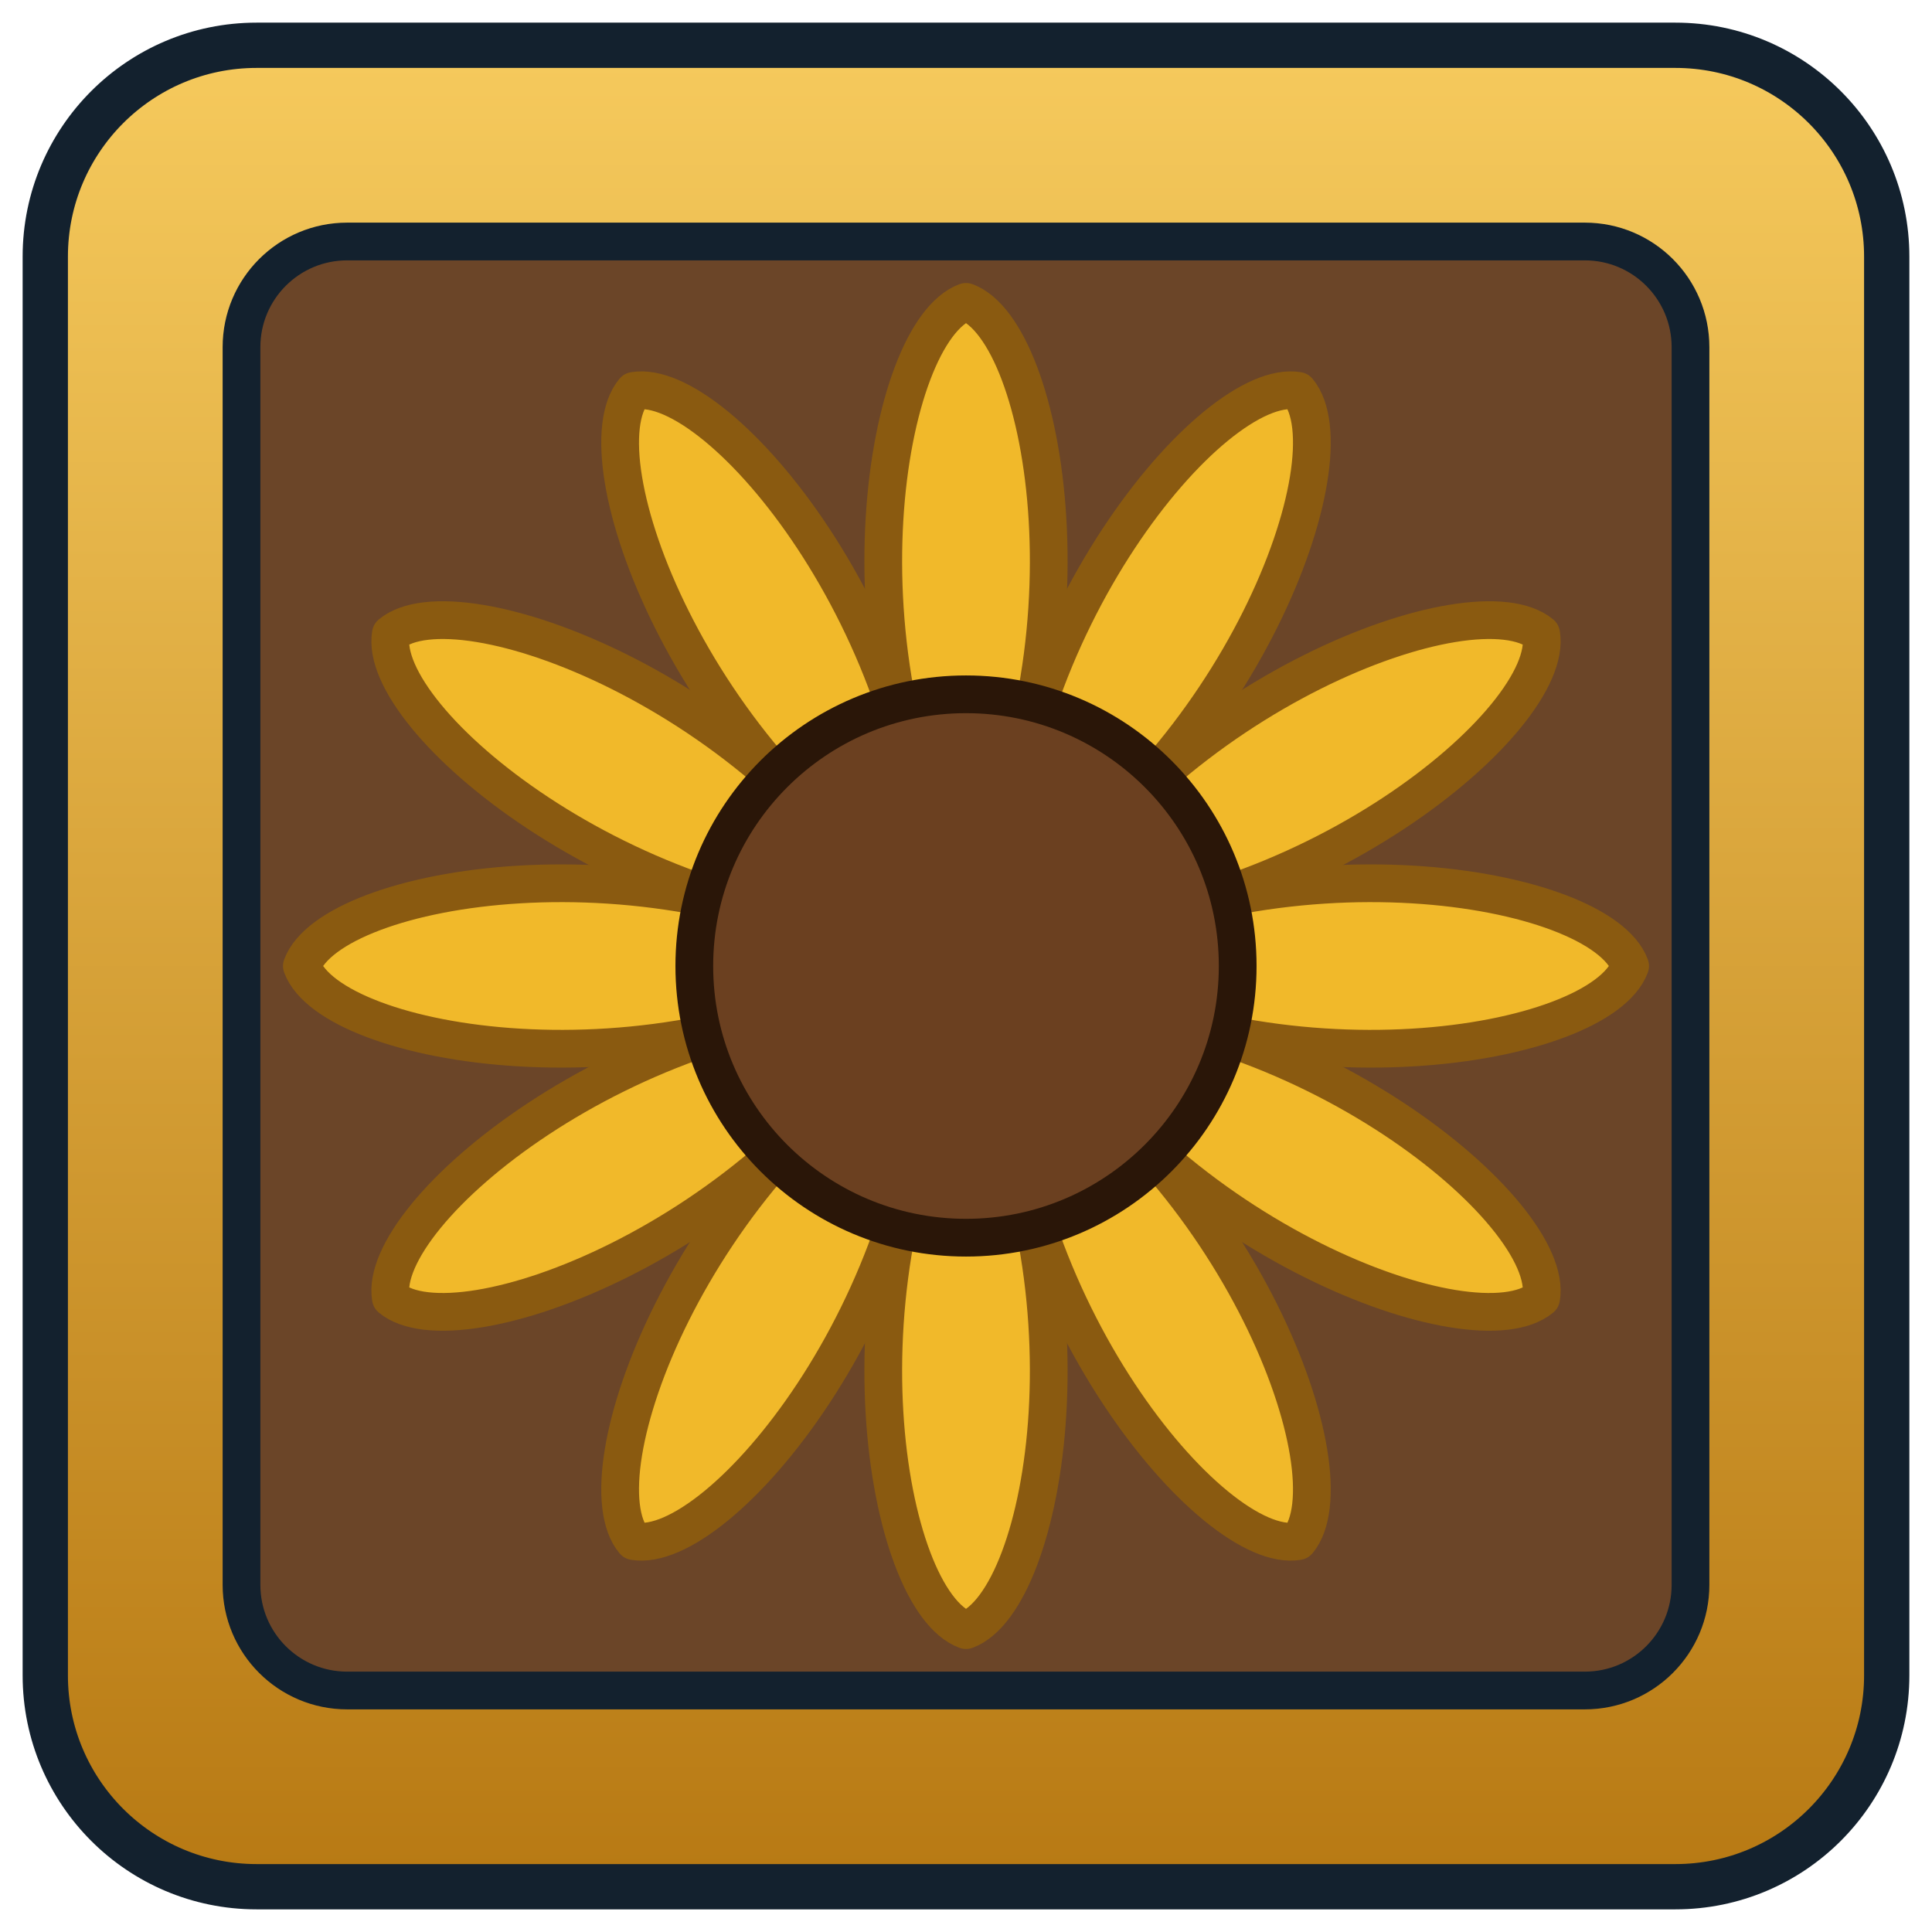
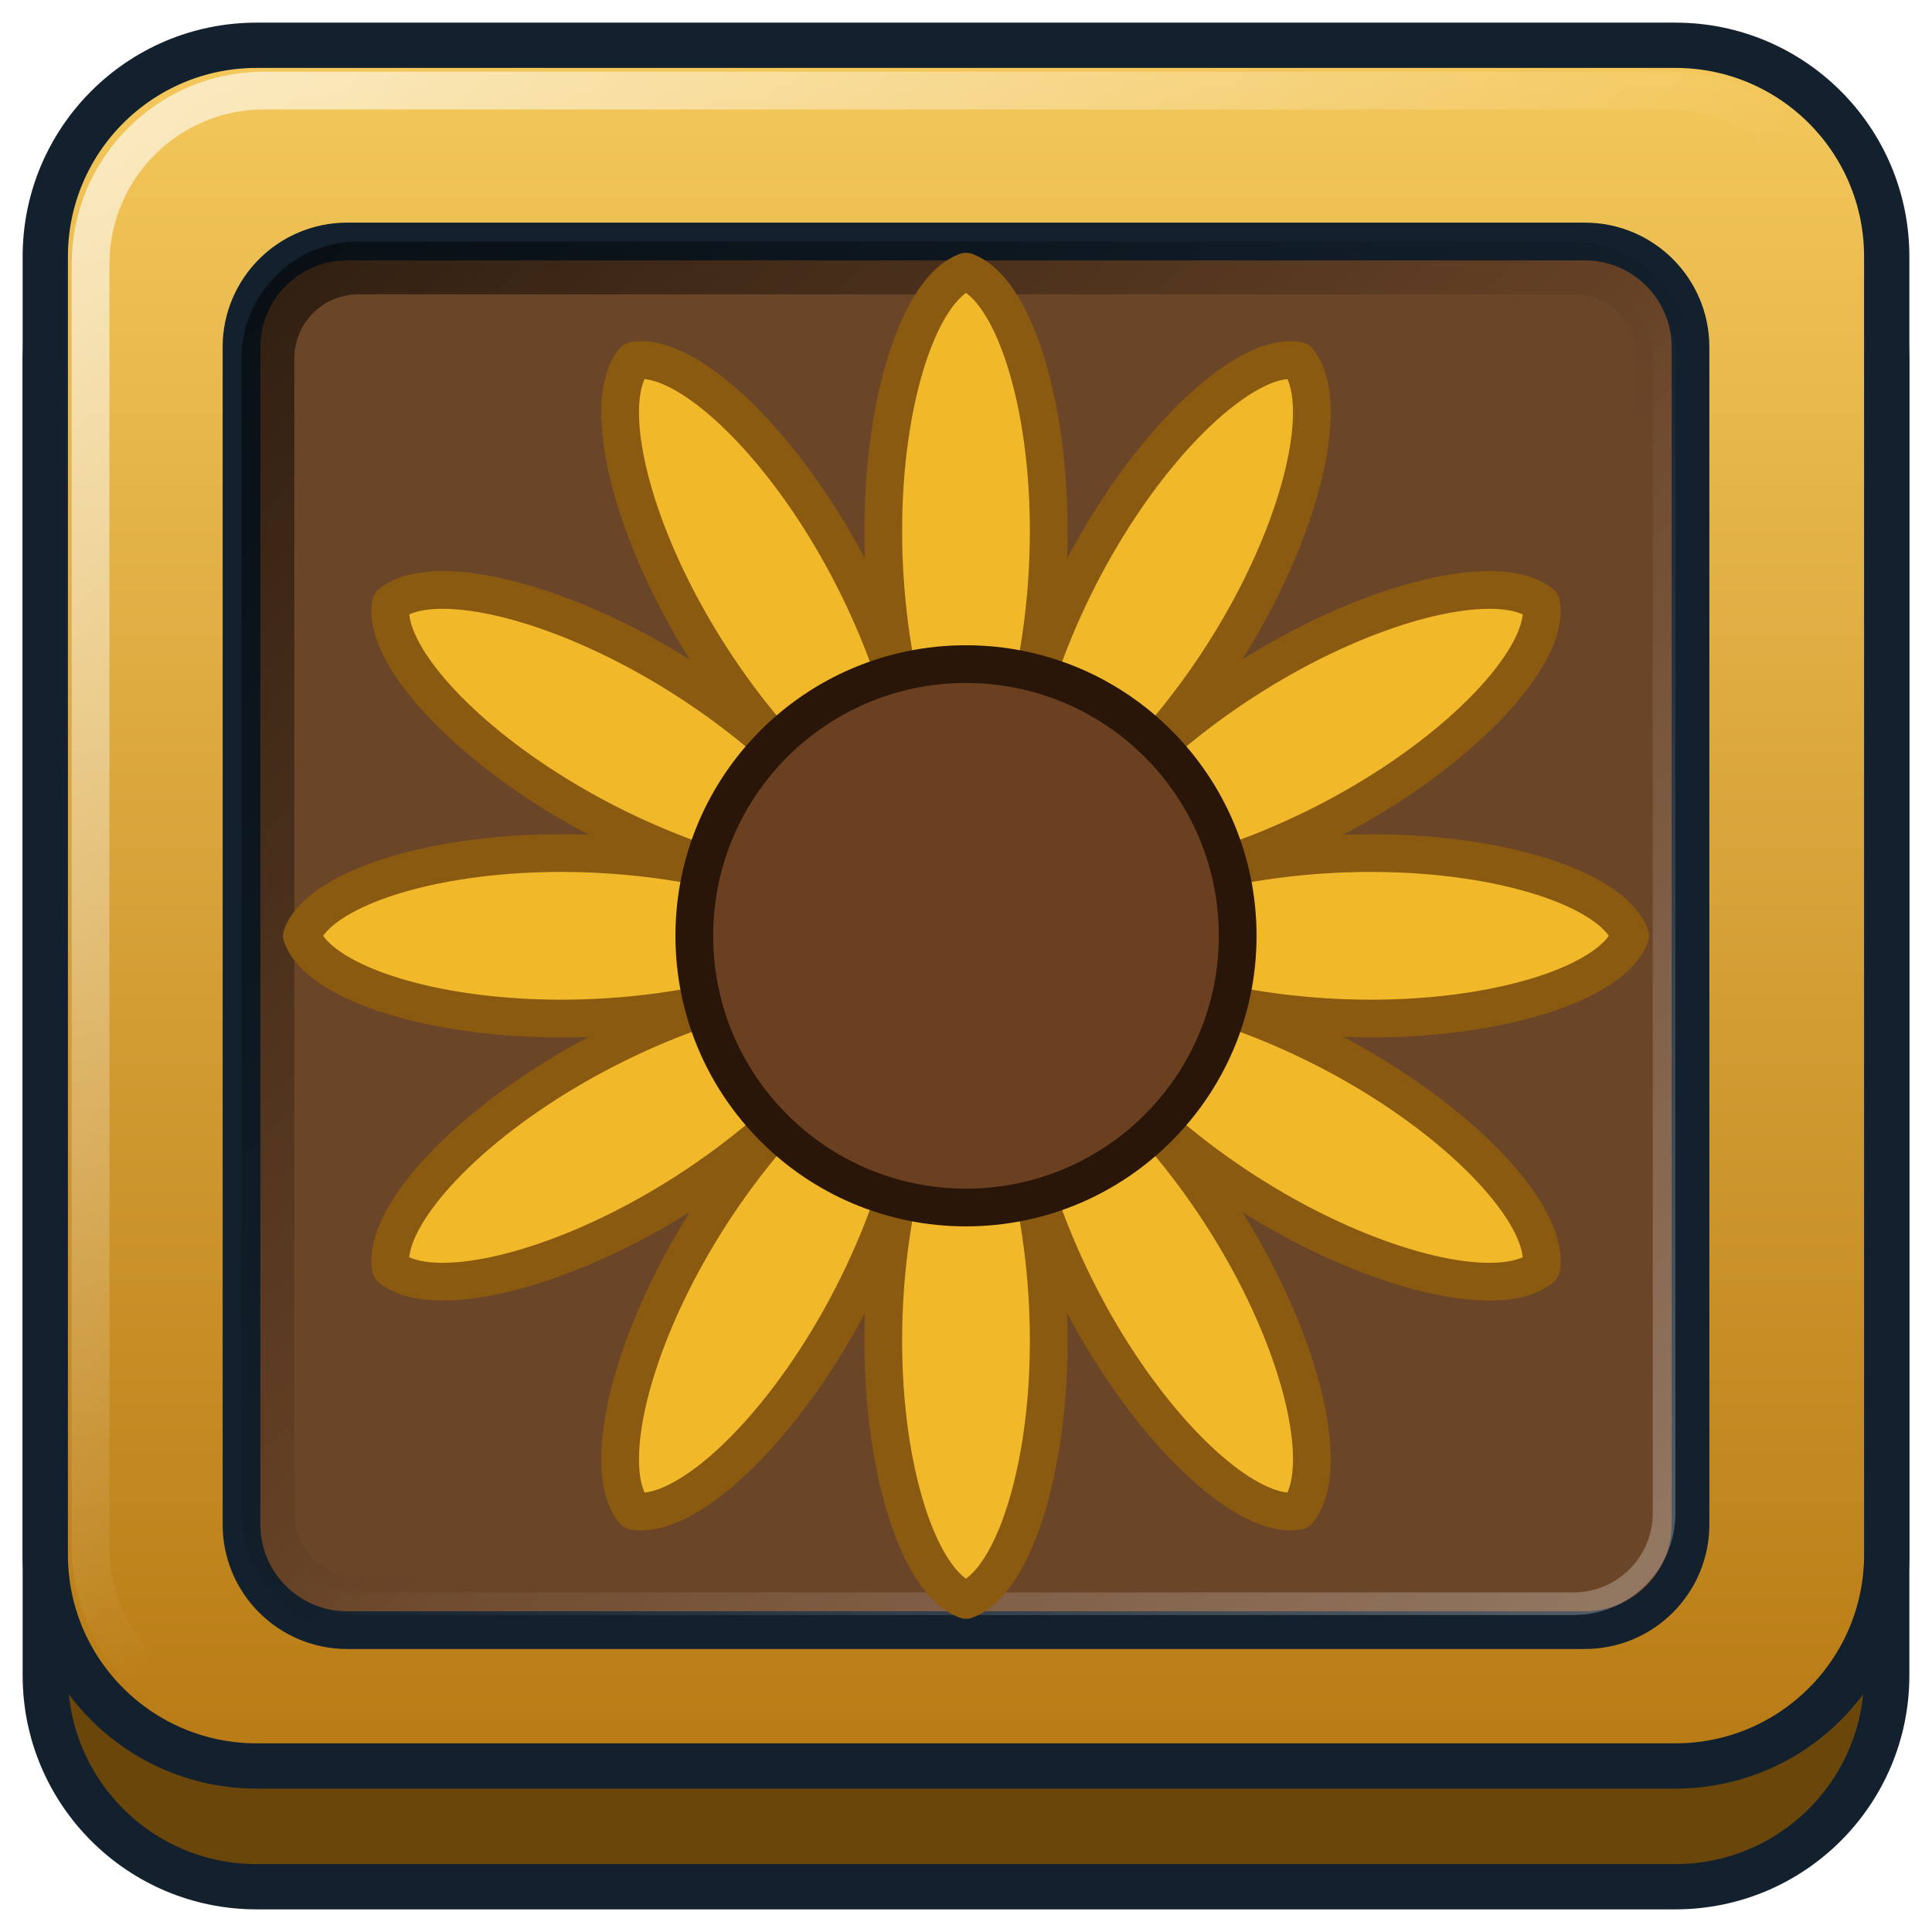
<svg xmlns="http://www.w3.org/2000/svg" viewBox="0 0 256 256" width="256" height="256">
  <defs>
    <linearGradient id="b" x1="0" y1="0" x2="0" y2="1">
      <stop offset="0" stop-color="#f5c95c" />
      <stop offset="1" stop-color="#b87a14" />
    </linearGradient>
+     <linearGradient id="h" x1="0" y1="0" x2="1" y2="1">
+       <stop offset="0" stop-color="#ffffff" stop-opacity="0.65" />
+       <stop offset="0.5" stop-color="#ffffff" stop-opacity="0" />
+     </linearGradient>
+     <linearGradient id="s" x1="0" y1="0" x2="1" y2="1">
+       <stop offset="0" stop-color="#000000" stop-opacity="0.55" />
+       <stop offset="0.55" stop-color="#000000" stop-opacity="0" />
+     </linearGradient>
+     <linearGradient id="r" x1="0" y1="0" x2="1" y2="1">
+       <stop offset="0.5" stop-color="#ffffff" stop-opacity="0" />
+       <stop offset="1" stop-color="#ffffff" stop-opacity="0.28" />
+     </linearGradient>
    <clipPath id="c">
-       <rect x="32" y="32" width="192" height="192" rx="14" />
+       <rect x="32" y="32" width="192" height="184" rx="14" />
    </clipPath>
  </defs>
-   <rect x="6" y="6" width="244" height="244" rx="28" fill="url(#b)" stroke="#13212e" stroke-width="6" />
-   <rect x="32" y="32" width="192" height="192" rx="14" fill="#6b4528" stroke="#13212e" stroke-width="5" />
-   <g clip-path="url(#c)" stroke-linejoin="round" stroke-linecap="round">
-     <path d="M128 118 C110 86.8 117.2 44 128 40 C138.8 44 146 86.8 128 118 Z" transform="rotate(0 128 128)" fill="#f1b92a" stroke="#8a5a10" stroke-width="5" />
-     <path d="M128 118 C110 86.8 117.2 44 128 40 C138.8 44 146 86.8 128 118 Z" transform="rotate(30 128 128)" fill="#f1b92a" stroke="#8a5a10" stroke-width="5" />
-     <path d="M128 118 C110 86.8 117.2 44 128 40 C138.8 44 146 86.8 128 118 Z" transform="rotate(60 128 128)" fill="#f1b92a" stroke="#8a5a10" stroke-width="5" />
-     <path d="M128 118 C110 86.8 117.2 44 128 40 C138.8 44 146 86.8 128 118 Z" transform="rotate(90 128 128)" fill="#f1b92a" stroke="#8a5a10" stroke-width="5" />
-     <path d="M128 118 C110 86.8 117.2 44 128 40 C138.8 44 146 86.8 128 118 Z" transform="rotate(120 128 128)" fill="#f1b92a" stroke="#8a5a10" stroke-width="5" />
-     <path d="M128 118 C110 86.8 117.2 44 128 40 C138.8 44 146 86.8 128 118 Z" transform="rotate(150 128 128)" fill="#f1b92a" stroke="#8a5a10" stroke-width="5" />
-     <path d="M128 118 C110 86.8 117.2 44 128 40 C138.8 44 146 86.8 128 118 Z" transform="rotate(180 128 128)" fill="#f1b92a" stroke="#8a5a10" stroke-width="5" />
-     <path d="M128 118 C110 86.8 117.2 44 128 40 C138.8 44 146 86.8 128 118 Z" transform="rotate(210 128 128)" fill="#f1b92a" stroke="#8a5a10" stroke-width="5" />
-     <path d="M128 118 C110 86.8 117.2 44 128 40 C138.8 44 146 86.8 128 118 Z" transform="rotate(240 128 128)" fill="#f1b92a" stroke="#8a5a10" stroke-width="5" />
-     <path d="M128 118 C110 86.8 117.2 44 128 40 C138.8 44 146 86.8 128 118 Z" transform="rotate(270 128 128)" fill="#f1b92a" stroke="#8a5a10" stroke-width="5" />
-     <path d="M128 118 C110 86.8 117.2 44 128 40 C138.8 44 146 86.8 128 118 Z" transform="rotate(300 128 128)" fill="#f1b92a" stroke="#8a5a10" stroke-width="5" />
-     <path d="M128 118 C110 86.8 117.2 44 128 40 C138.8 44 146 86.8 128 118 Z" transform="rotate(330 128 128)" fill="#f1b92a" stroke="#8a5a10" stroke-width="5" />
-     <circle cx="128" cy="128" r="36" fill="#6b4020" stroke="#2a1608" stroke-width="5" />
+   <rect x="6" y="20" width="244" height="230" rx="28" fill="#6a460b" stroke="#13212e" stroke-width="6" />
+   <rect x="6" y="6" width="244" height="228" rx="28" fill="url(#b)" stroke="#13212e" stroke-width="6" />
+   <rect x="12" y="12" width="232" height="216" rx="23" fill="none" stroke="url(#h)" stroke-width="5" />
+   <rect x="32" y="32" width="192" height="184" rx="14" fill="#6b4528" stroke="#13212e" stroke-width="5" />
+   <rect x="35.5" y="35.5" width="185" height="177" rx="12" fill="none" stroke="url(#s)" stroke-width="7" />
+   <rect x="35.5" y="35.5" width="185" height="177" rx="12" fill="none" stroke="url(#r)" stroke-width="3" />
+   <g clip-path="url(#c)">
+     <g transform="translate(0,-4)" stroke-linejoin="round" stroke-linecap="round">
+       <path d="M128 118 C110 86.8 117.2 44 128 40 C138.8 44 146 86.8 128 118 Z" transform="rotate(0 128 128)" fill="#f1b92a" stroke="#8a5a10" stroke-width="5" />
+       <path d="M128 118 C110 86.8 117.2 44 128 40 C138.8 44 146 86.8 128 118 Z" transform="rotate(30 128 128)" fill="#f1b92a" stroke="#8a5a10" stroke-width="5" />
+       <path d="M128 118 C110 86.8 117.2 44 128 40 C138.8 44 146 86.8 128 118 Z" transform="rotate(60 128 128)" fill="#f1b92a" stroke="#8a5a10" stroke-width="5" />
+       <path d="M128 118 C110 86.8 117.2 44 128 40 C138.8 44 146 86.8 128 118 Z" transform="rotate(90 128 128)" fill="#f1b92a" stroke="#8a5a10" stroke-width="5" />
+       <path d="M128 118 C110 86.8 117.2 44 128 40 C138.8 44 146 86.8 128 118 Z" transform="rotate(120 128 128)" fill="#f1b92a" stroke="#8a5a10" stroke-width="5" />
+       <path d="M128 118 C110 86.8 117.2 44 128 40 C138.8 44 146 86.8 128 118 Z" transform="rotate(150 128 128)" fill="#f1b92a" stroke="#8a5a10" stroke-width="5" />
+       <path d="M128 118 C110 86.8 117.2 44 128 40 C138.8 44 146 86.8 128 118 Z" transform="rotate(180 128 128)" fill="#f1b92a" stroke="#8a5a10" stroke-width="5" />
+       <path d="M128 118 C110 86.8 117.2 44 128 40 C138.8 44 146 86.8 128 118 Z" transform="rotate(210 128 128)" fill="#f1b92a" stroke="#8a5a10" stroke-width="5" />
+       <path d="M128 118 C110 86.8 117.2 44 128 40 C138.8 44 146 86.8 128 118 Z" transform="rotate(240 128 128)" fill="#f1b92a" stroke="#8a5a10" stroke-width="5" />
+       <path d="M128 118 C110 86.8 117.2 44 128 40 C138.8 44 146 86.8 128 118 Z" transform="rotate(270 128 128)" fill="#f1b92a" stroke="#8a5a10" stroke-width="5" />
+       <path d="M128 118 C110 86.8 117.2 44 128 40 C138.8 44 146 86.8 128 118 Z" transform="rotate(300 128 128)" fill="#f1b92a" stroke="#8a5a10" stroke-width="5" />
+       <path d="M128 118 C110 86.8 117.2 44 128 40 C138.8 44 146 86.8 128 118 Z" transform="rotate(330 128 128)" fill="#f1b92a" stroke="#8a5a10" stroke-width="5" />
+       <circle cx="128" cy="128" r="36" fill="#6b4020" stroke="#2a1608" stroke-width="5" />
+     </g>
  </g>
</svg>
